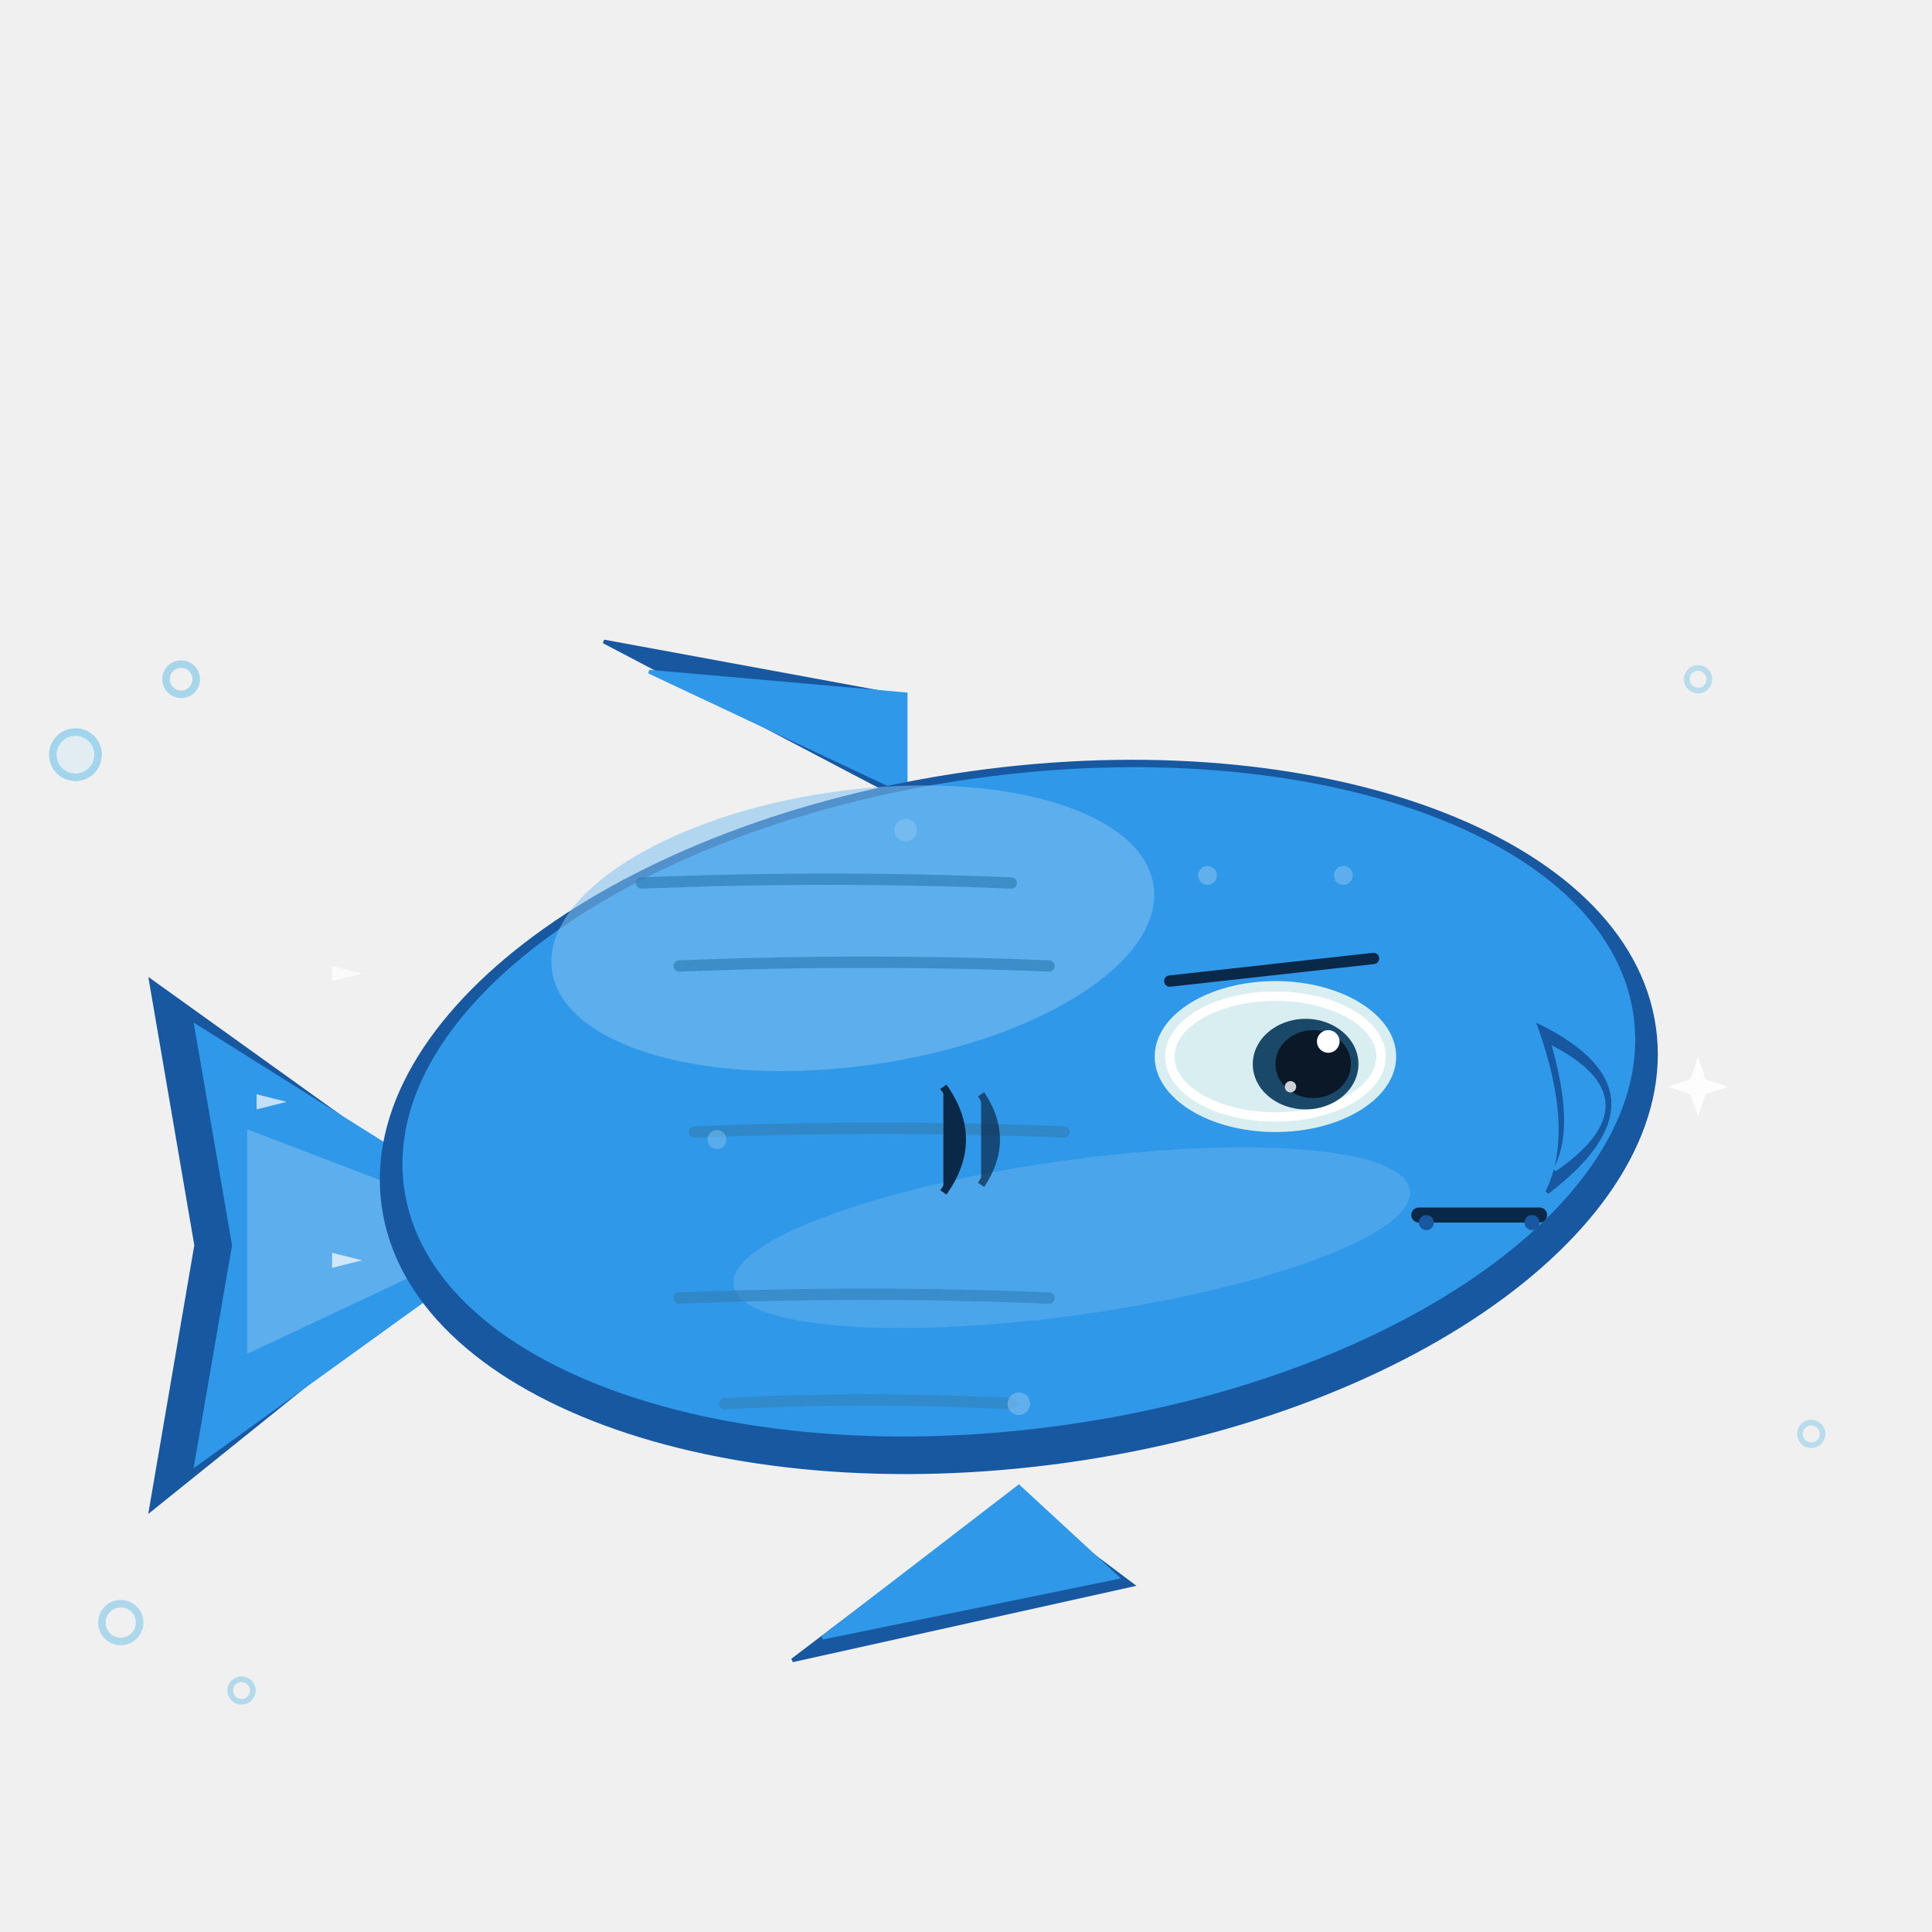
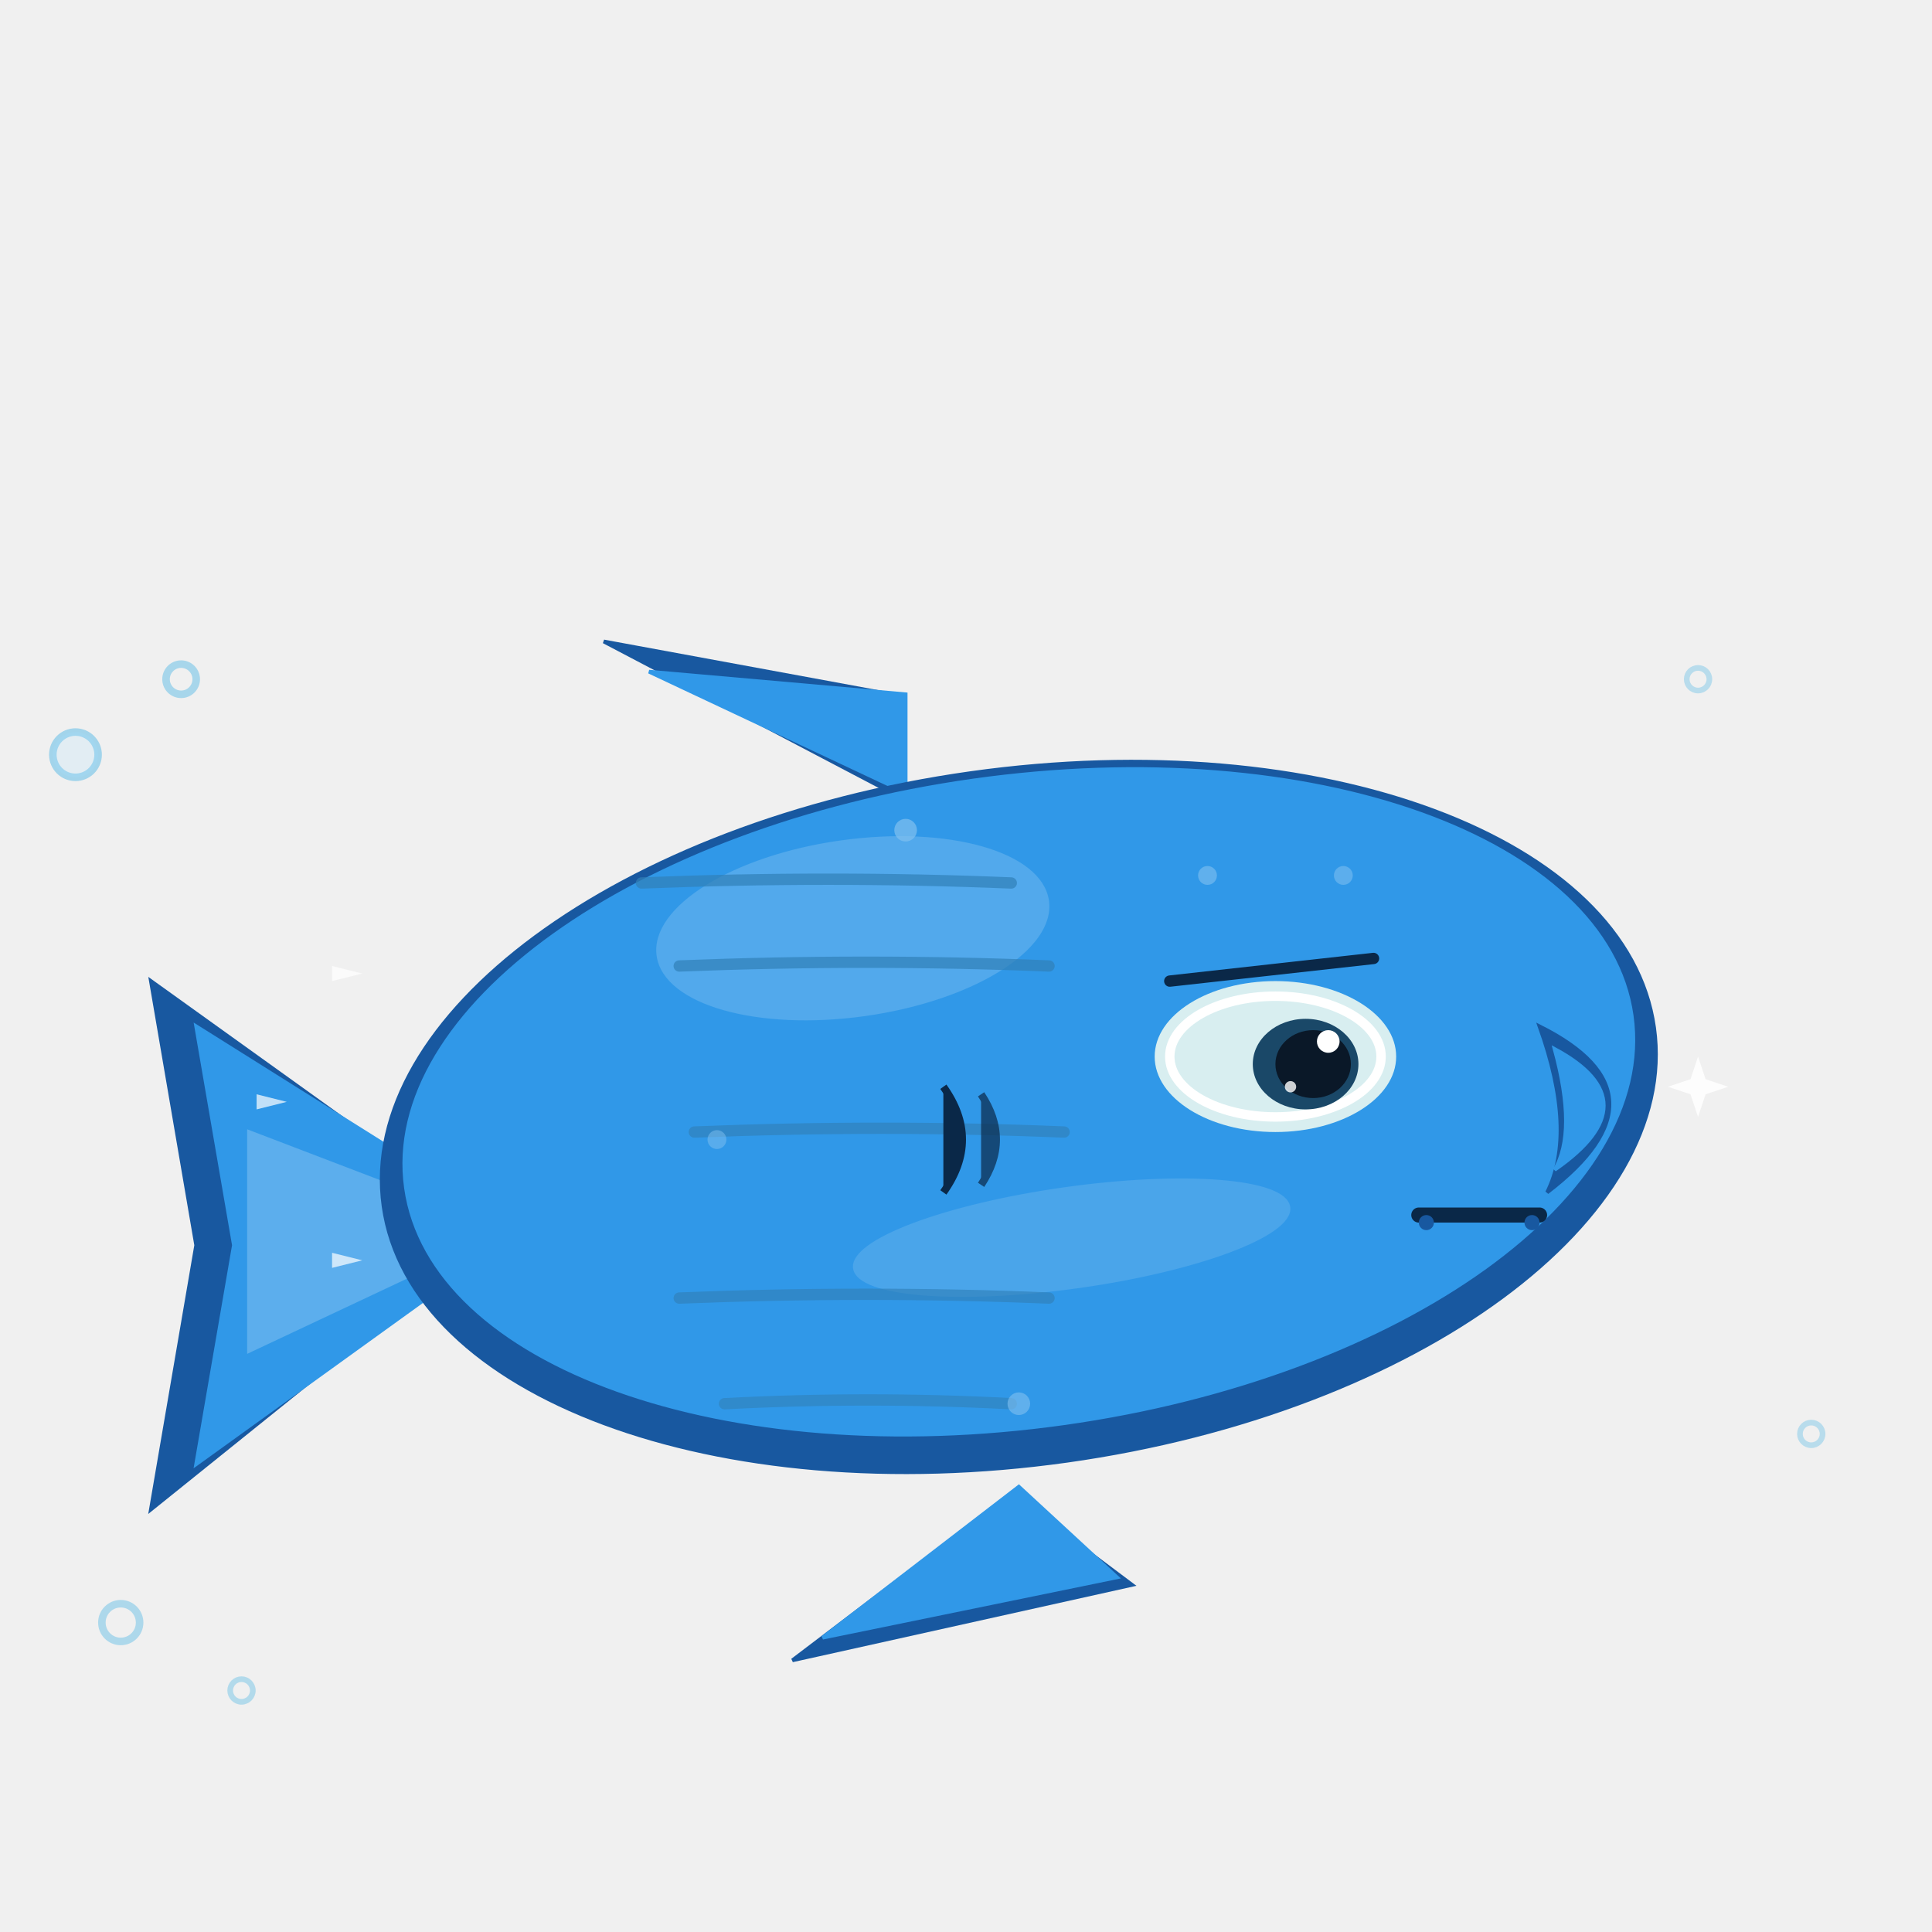
<svg xmlns="http://www.w3.org/2000/svg" viewBox="0 0 512 512" width="512" height="512">
  <style>
    .body-base       { fill: #3098e8; }
    .body-base       { stroke: #3098e8; }
    .body-shadow     { fill: #1858a0; }
    .body-shadow     { stroke: #1858a0; }
    .body-highlight  { fill: #80c0f0; }
    .body-highlight  { stroke: #80c0f0; }
    .body-stroke     { fill: #0a2848; }
    .body-stroke     { stroke: #0a2848; }
    .accent-base     { fill: #80d0f0; }
    .accent-base     { stroke: #80d0f0; }
    .accent-shadow   { fill: #3080b8; }
    .accent-shadow   { stroke: #3080b8; }
    .accent-highlight{ fill: #c8eaff; }
    .accent-highlight{ stroke: #c8eaff; }
    .eye-iris        { fill: #1a4868; }
    .eye-pupil       { fill: #0a1828; }
    .eye-highlight   { fill: #ffffff; }
    .eye-sclera      { fill: #d8eef0; }
    .mouth-interior  { fill: #2a0820; }
  </style>
  <path d="M132,326 L40,260 L52,330 L40,400 Z" class="body-shadow" />
  <path d="M138,326 L52,272 L62,330 L52,388 Z" class="body-base" />
  <path d="M134,326 L66,300 L66,358 Z" class="body-highlight" opacity="0.55" />
  <path d="M236,184 L160,170 L240,212 Z" class="body-shadow" />
  <path d="M240,184 L172,178 L240,210 Z" class="body-base" />
  <path d="M268,396 L210,440 L300,420 Z" class="body-shadow" />
  <path d="M270,394 L218,434 L296,418 Z" class="body-base" />
  <ellipse cx="270" cy="296" rx="170" ry="92" class="body-shadow" transform="rotate(-8 270 296)" />
  <ellipse cx="270" cy="292" rx="164" ry="86" class="body-base" transform="rotate(-8 270 292)" />
-   <ellipse cx="226" cy="246" rx="80" ry="36" class="body-highlight" opacity="0.55" transform="rotate(-8 226 246)" />
-   <ellipse cx="284" cy="328" rx="90" ry="20" class="body-highlight" opacity="0.32" transform="rotate(-8 284 328)" />
+   <ellipse cx="226" cy="246" rx="52" ry="23" class="body-highlight" opacity="0.42" transform="rotate(-8 226 246)" />
+   <ellipse cx="284" cy="328" rx="58" ry="13" class="body-highlight" opacity="0.32" transform="rotate(-8 284 328)" />
  <path d="M170,234 Q220,232 268,234" class="accent-shadow" fill="none" stroke-width="3" stroke-linecap="round" opacity="0.7" />
  <path d="M180,256 Q230,254 278,256" class="accent-shadow" fill="none" stroke-width="3" stroke-linecap="round" opacity="0.7" />
  <path d="M184,300 Q234,298 282,300" class="accent-shadow" fill="none" stroke-width="3" stroke-linecap="round" opacity="0.65" />
  <path d="M180,344 Q230,342 278,344" class="accent-shadow" fill="none" stroke-width="3" stroke-linecap="round" opacity="0.65" />
  <path d="M192,372 Q230,370 268,372" class="accent-shadow" fill="none" stroke-width="3" stroke-linecap="round" opacity="0.6" />
  <path d="M408,272 Q444,290 410,316 Q418,300 408,272 Z" class="body-shadow" />
  <path d="M412,278 Q438,292 412,310 Q418,300 412,278 Z" class="body-base" />
  <ellipse cx="338" cy="280" rx="32" ry="20" class="eye-sclera" stroke="none" />
  <ellipse cx="338" cy="280" rx="28" ry="16" fill="none" stroke="#ffffff" stroke-width="2.5" />
  <ellipse cx="346" cy="282" rx="14" ry="12" class="eye-iris" />
  <ellipse cx="348" cy="282" rx="10" ry="9" class="eye-pupil" />
  <circle cx="352" cy="276" r="3" class="eye-highlight" stroke="none" />
  <circle cx="342" cy="288" r="1.5" class="eye-highlight" stroke="none" opacity="0.8" />
  <path d="M310,260 L364,254" class="body-stroke" fill="none" stroke-width="3" stroke-linecap="round" />
  <path d="M376,322 L408,322" class="body-stroke" fill="none" stroke-width="4" stroke-linecap="round" />
  <circle cx="378" cy="324" r="1.5" class="body-shadow" stroke="none" />
  <circle cx="406" cy="324" r="1.5" class="body-shadow" stroke="none" />
  <path d="M250,288 Q260,302 250,316" class="body-stroke" fill="none" stroke-width="2" />
  <path d="M260,290 Q268,302 260,314" class="body-stroke" fill="none" stroke-width="2" opacity="0.7" />
  <circle cx="240" cy="220" r="2.5" class="body-highlight" opacity="0.7" stroke="none" />
  <circle cx="320" cy="232" r="2" class="body-highlight" opacity="0.6" stroke="none" />
  <circle cx="356" cy="232" r="2" class="body-highlight" opacity="0.55" stroke="none" />
  <circle cx="270" cy="372" r="2.5" class="body-highlight" opacity="0.6" stroke="none" />
  <circle cx="190" cy="302" r="2" class="body-highlight" opacity="0.5" stroke="none" />
  <circle cx="20" cy="200" r="6" fill="none" stroke="#80c8e8" stroke-width="2" opacity="0.7" />
  <circle cx="20" cy="200" r="6" fill="#a0e0ff" opacity="0.18" />
  <circle cx="48" cy="180" r="4" fill="none" stroke="#80c8e8" stroke-width="2" opacity="0.65" />
  <circle cx="32" cy="430" r="5" fill="none" stroke="#80c8e8" stroke-width="2" opacity="0.6" />
  <circle cx="64" cy="448" r="3" fill="none" stroke="#80c8e8" stroke-width="1.5" opacity="0.55" />
  <circle cx="450" cy="180" r="3" fill="none" stroke="#80c8e8" stroke-width="1.5" opacity="0.5" />
  <circle cx="480" cy="380" r="3" fill="none" stroke="#80c8e8" stroke-width="1.5" opacity="0.5" />
  <path d="M88,256 L96,258 L88,260 Z" fill="#ffffff" opacity="0.7" />
  <path d="M68,290 L76,292 L68,294 Z" fill="#ffffff" opacity="0.7" />
  <path d="M88,332 L96,334 L88,336 Z" fill="#ffffff" opacity="0.7" />
  <path d="M450,280 L452,286 L458,288 L452,290 L450,296 L448,290 L442,288 L448,286 Z" fill="#ffffff" opacity="0.85" />
</svg>
